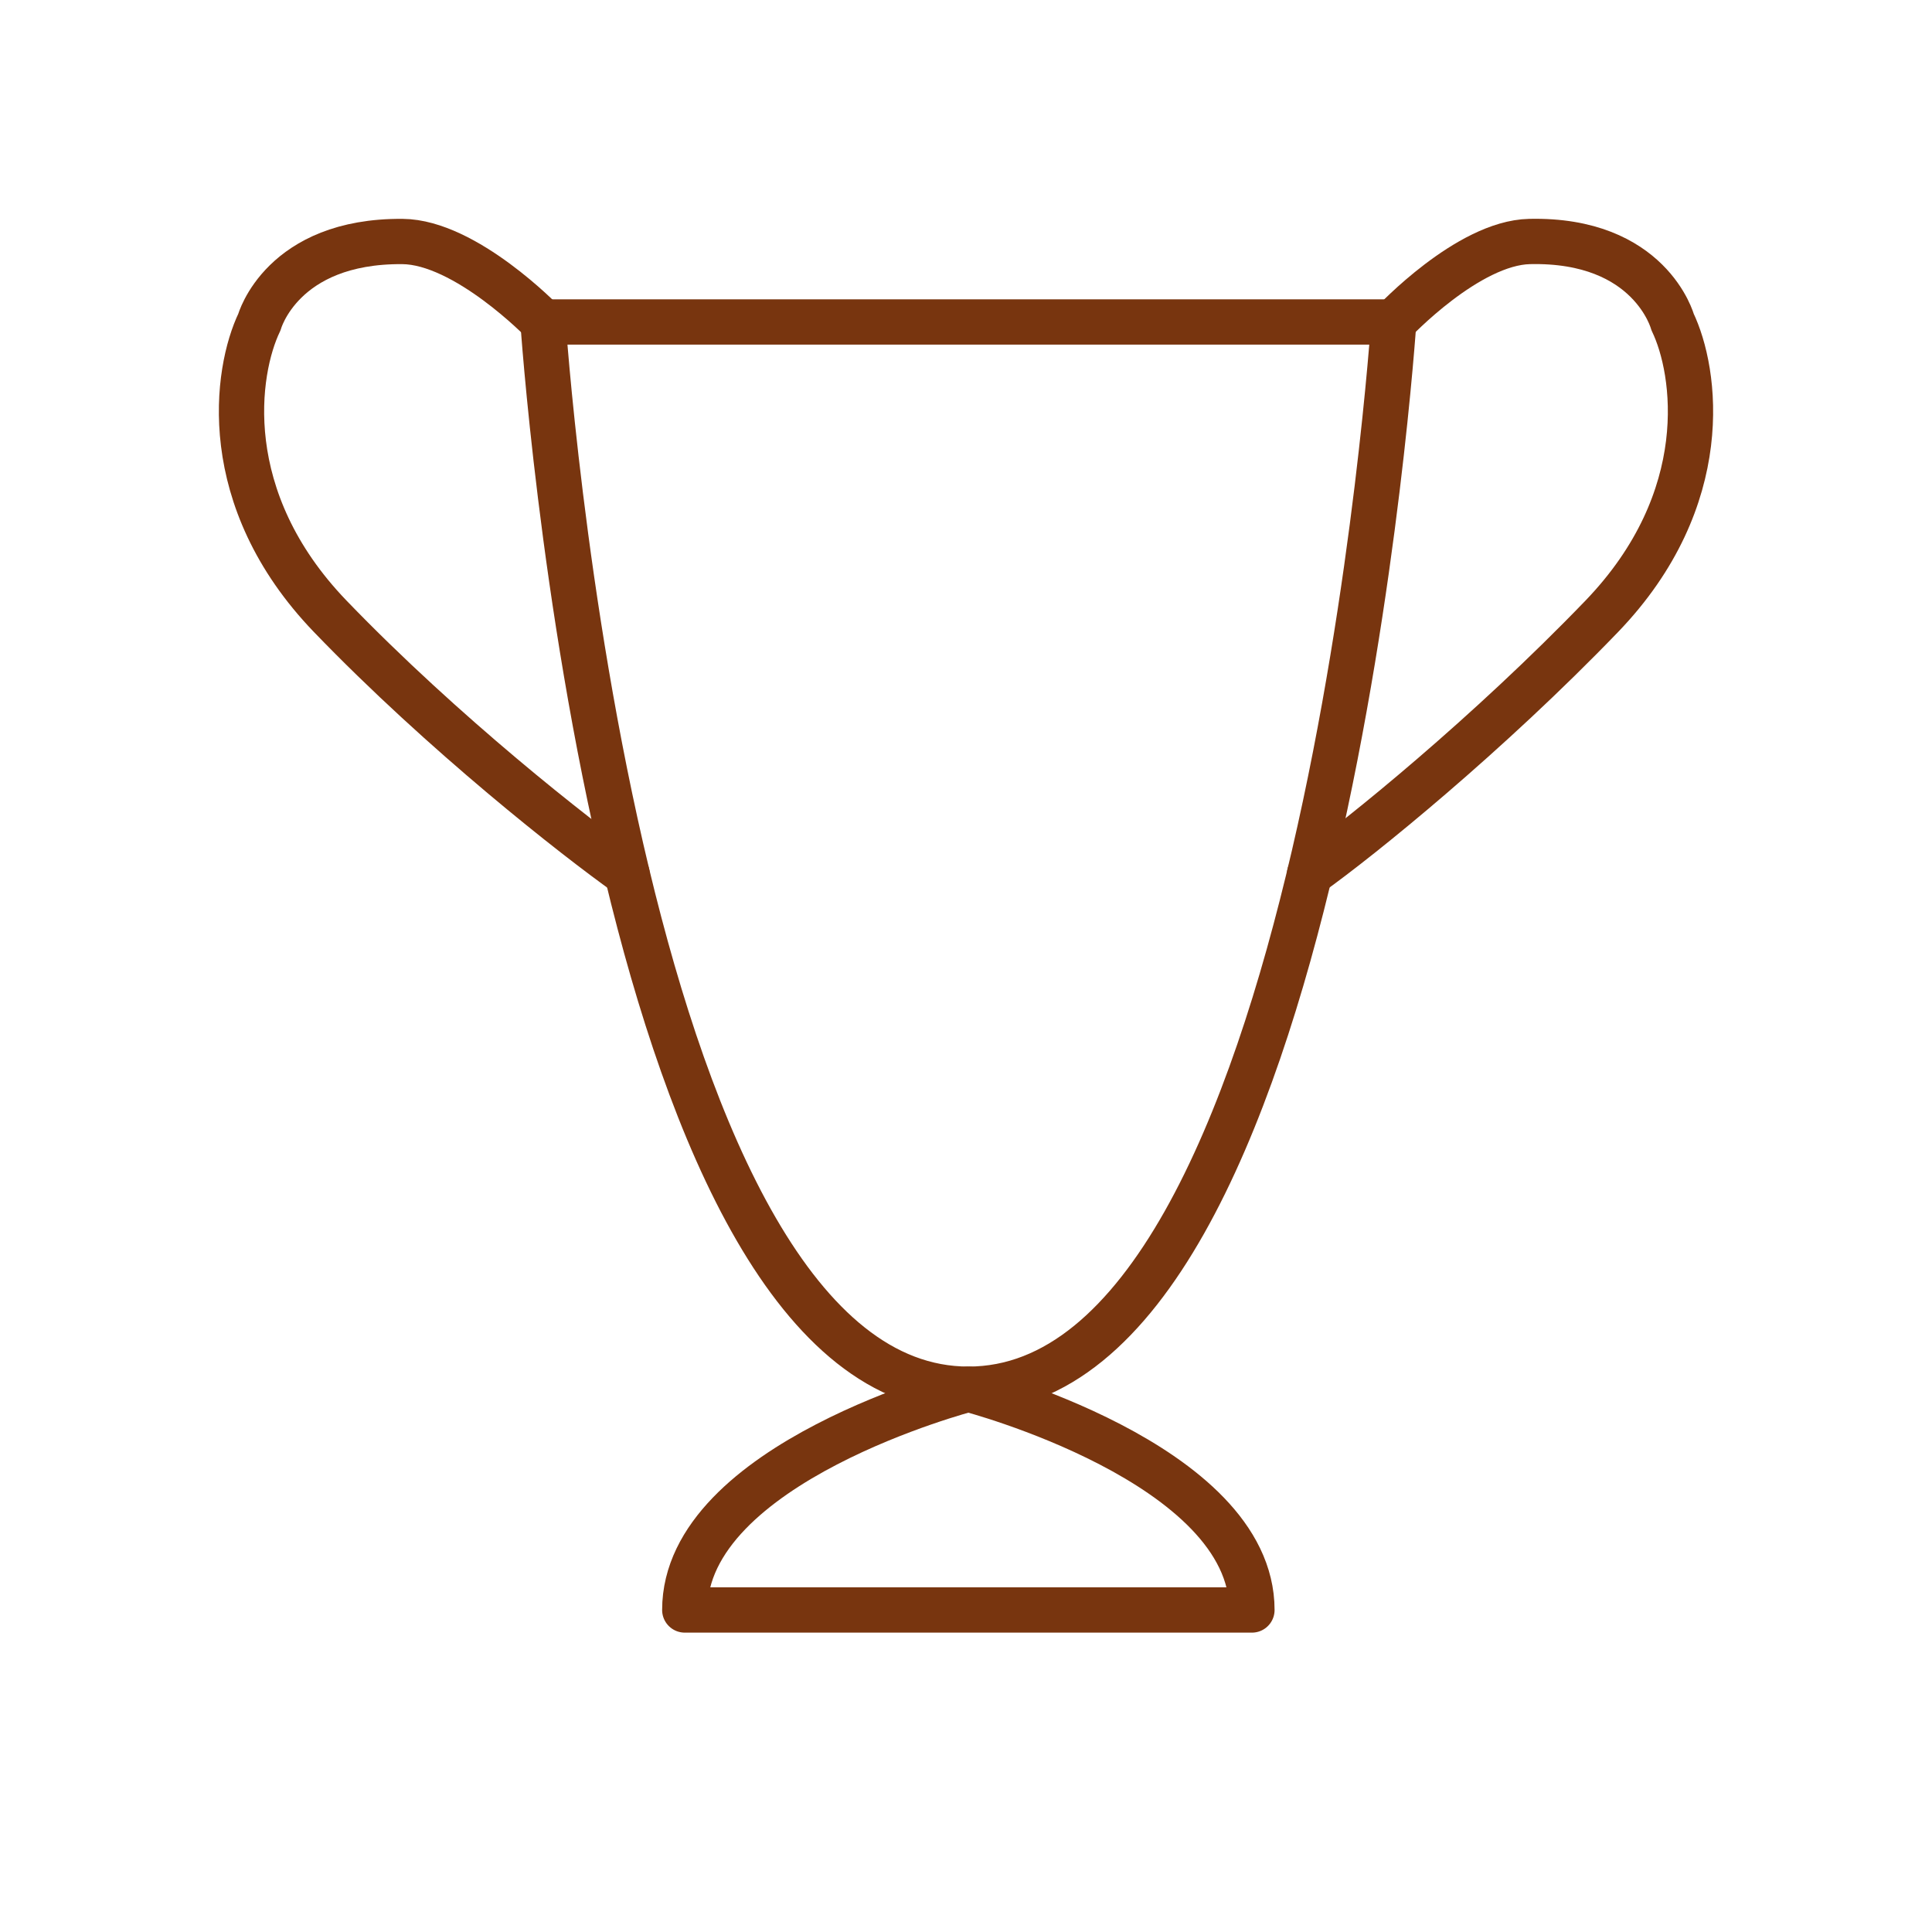
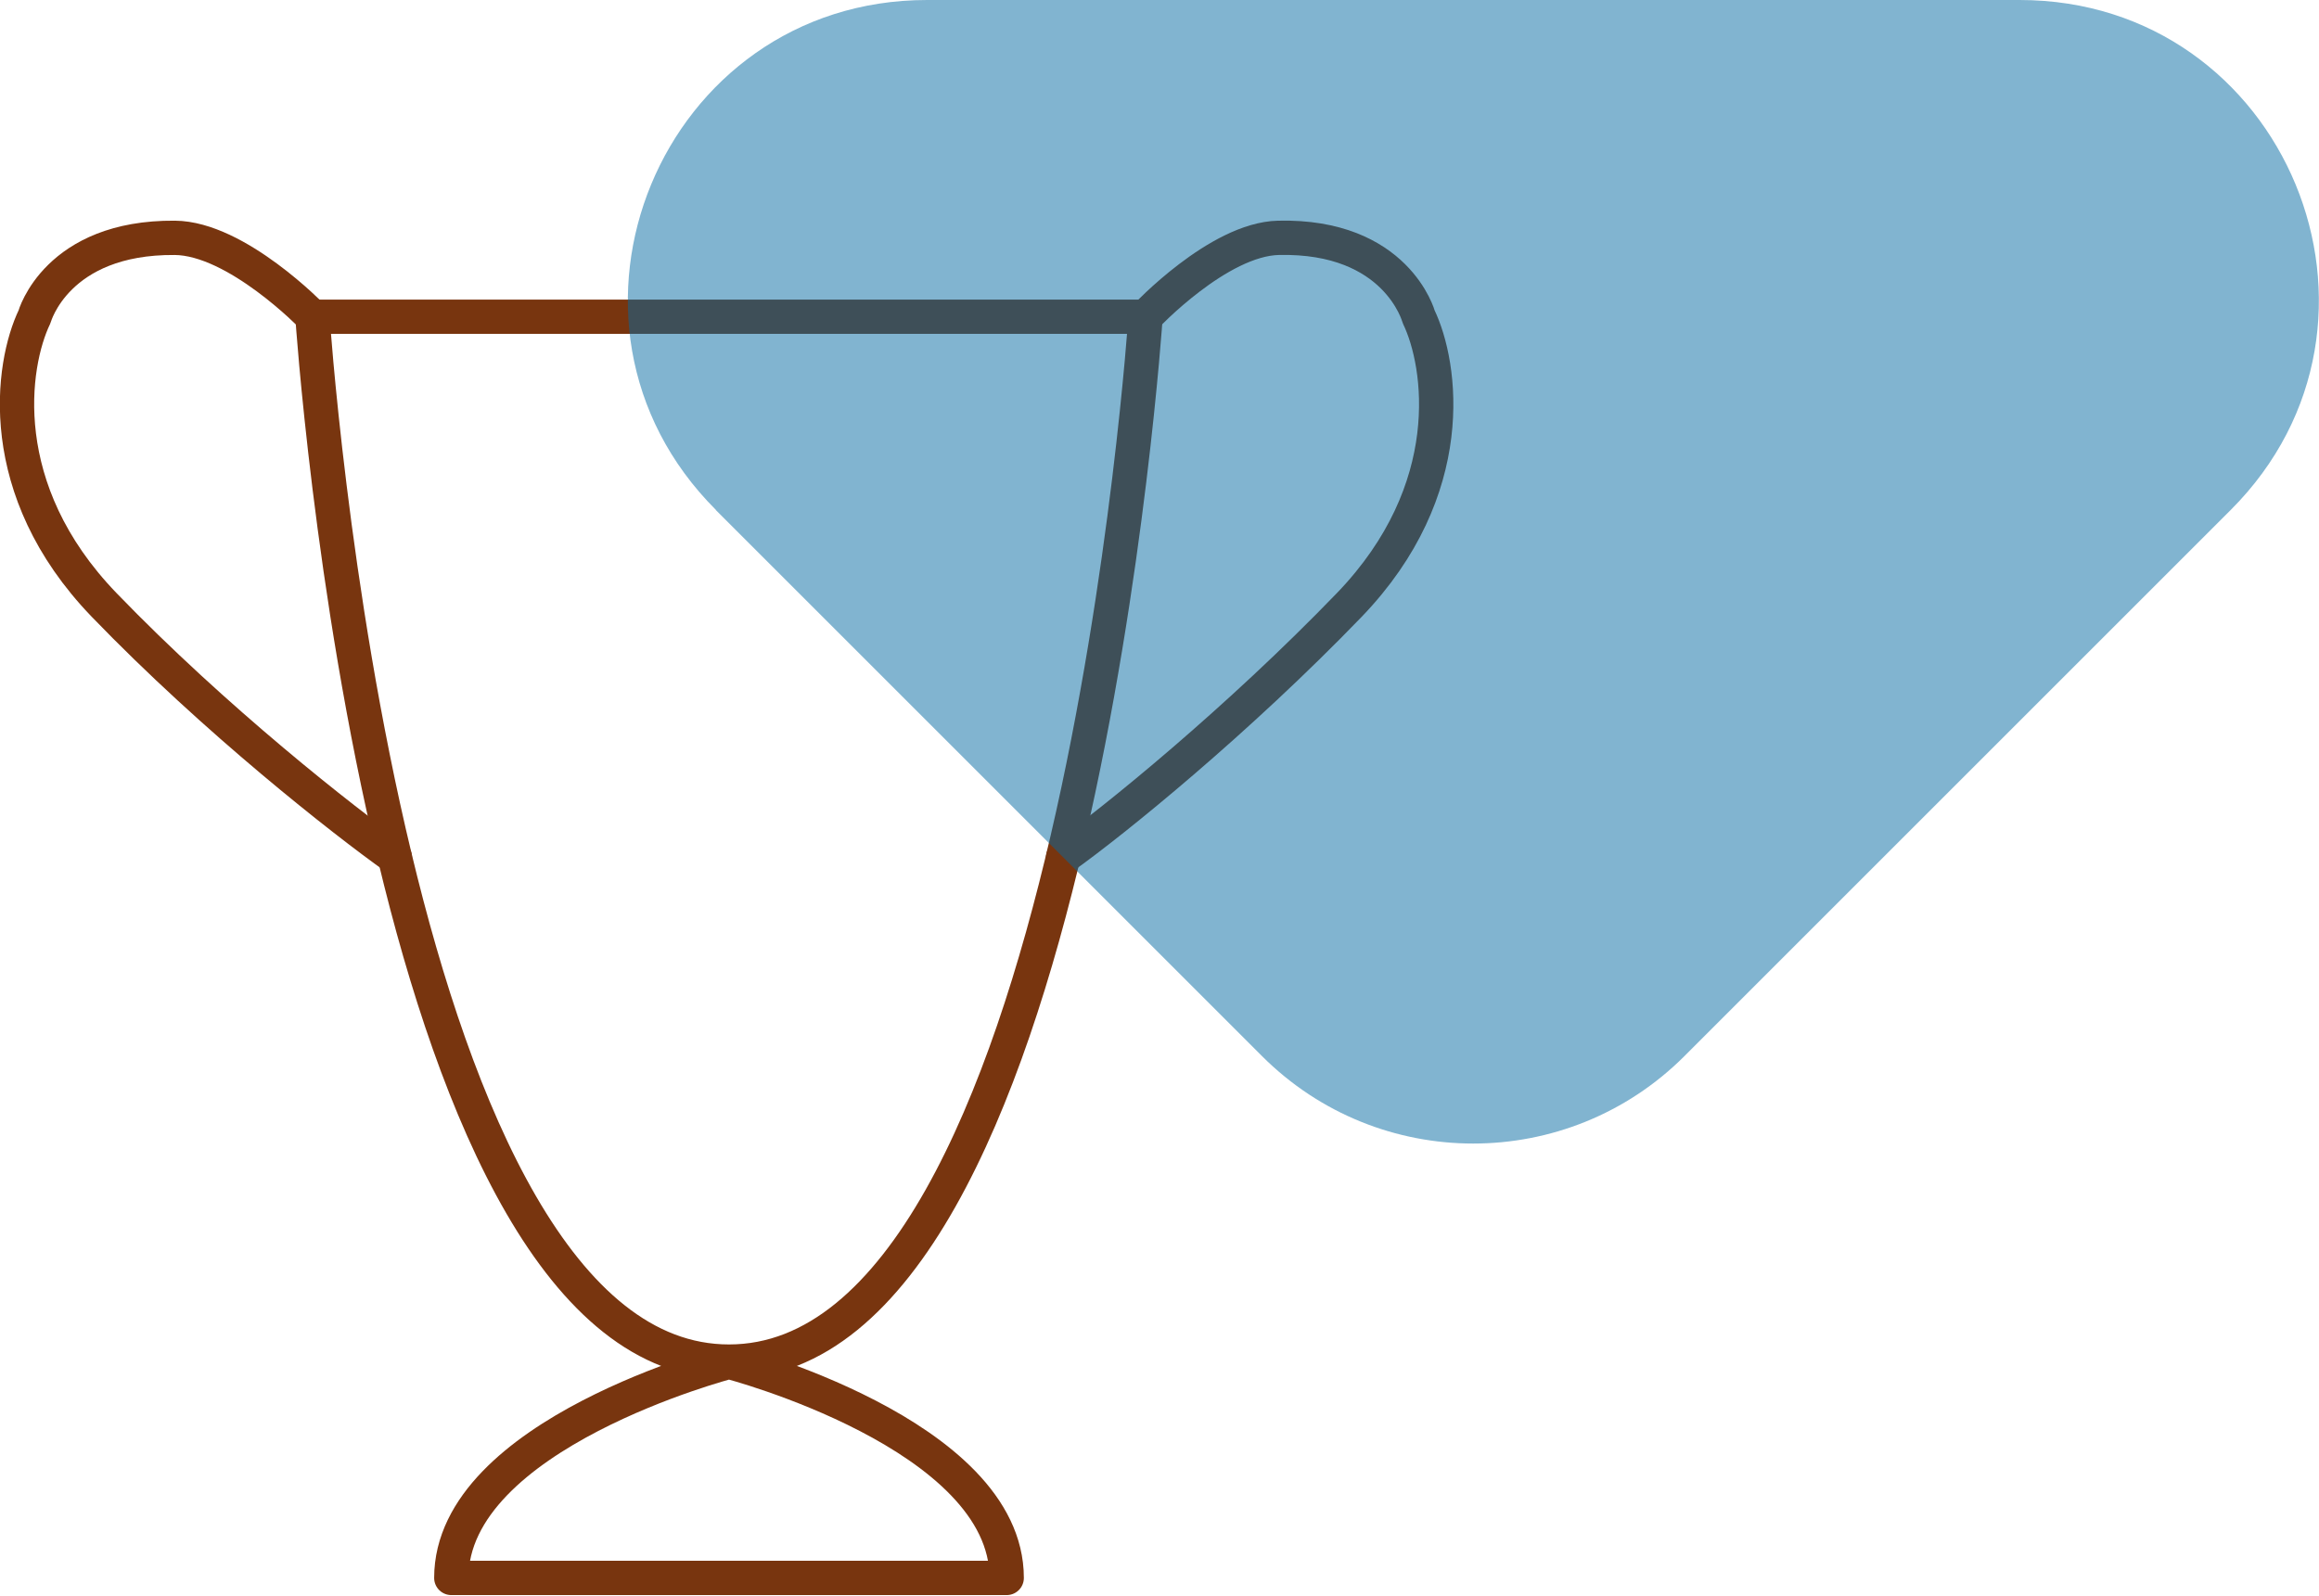
- <svg xmlns="http://www.w3.org/2000/svg" width="64" height="64" viewBox="0 0 64 64" fill="none">
-   <path d="M17.988 10.666H46.169C46.169 10.666 43.82 46.019 32.078 46.019C26.342 46.019 22.848 37.583 20.774 28.952C18.602 19.916 17.988 10.666 17.988 10.666Z" stroke="#78350F" stroke-width="1.5" stroke-linecap="round" stroke-linejoin="round" />
-   <path d="M46.169 10.666C46.169 10.666 48.625 8.046 50.667 8C54.667 7.909 55.406 10.666 55.406 10.666C56.189 12.292 56.815 16.518 53.058 20.419C49.3 24.32 45.094 27.733 43.382 28.952" stroke="#78350F" stroke-width="1.5" stroke-linecap="round" stroke-linejoin="round" />
-   <path d="M17.987 10.667C17.987 10.667 15.428 8.017 13.333 8C9.333 7.969 8.594 10.667 8.594 10.667C7.811 12.292 7.185 16.518 10.942 20.419C14.7 24.32 19.062 27.734 20.773 28.953" stroke="#78350F" stroke-width="1.5" stroke-linecap="round" stroke-linejoin="round" />
-   <path d="M22.684 53.333C22.684 48.457 32.078 46.019 32.078 46.019C32.078 46.019 41.472 48.457 41.472 53.333H22.684Z" stroke="#78350F" stroke-width="1.5" stroke-linecap="round" stroke-linejoin="round" />
+ <svg xmlns="http://www.w3.org/2000/svg" id="katman_2" data-name="katman 2" viewBox="0 0 101.38 69.75">
+   <defs>
+     <style>
+       .cls-1 {
+         fill: none;
+         stroke: #78350f;
+         stroke-linecap: round;
+         stroke-linejoin: round;
+         stroke-width: 1.5px;
+       }
+ 
+       .cls-2 {
+         fill: #0369a1;
+         isolation: isolate;
+         opacity: .5;
+         stroke-width: 0px;
+       }
+     </style>
+   </defs>
+   <g id="katman_1" data-name="katman 1">
+     <g id="_1" data-name="1">
+       <g>
+         <path class="cls-1" d="M13.66,13.85h36.42s-3.04,45.69-18.21,45.69c-7.41,0-11.93-10.9-14.61-22.06-2.81-11.68-3.6-23.63-3.6-23.63Z" />
+         <path class="cls-1" d="M50.08,13.85s3.18-3.39,5.81-3.45c5.17-.12,6.13,3.45,6.13,3.45,1.01,2.1,1.82,7.56-3.03,12.6-4.86,5.04-10.29,9.45-12.51,11.03" />
+         <path class="cls-1" d="M13.66,13.85s-3.31-3.43-6.02-3.45c-5.17-.04-6.13,3.45-6.13,3.45-1.01,2.1-1.82,7.56,3.04,12.6,4.86,5.04,10.49,9.45,12.71,11.03" />
+         <path class="cls-1" d="M19.73,69c0-6.3,12.14-9.45,12.14-9.45,0,0,12.14,3.15,12.14,9.45h-24.28Z" />
+       </g>
+       <path class="cls-2" d="M31.3,22.3C23.07,14.07,28.9,0,40.53,0h47.76c11.64,0,17.46,14.07,9.23,22.3l-23.88,23.88c-5.1,5.1-13.37,5.1-18.47,0l-23.88-23.88Z" />
+     </g>
+   </g>
</svg>
